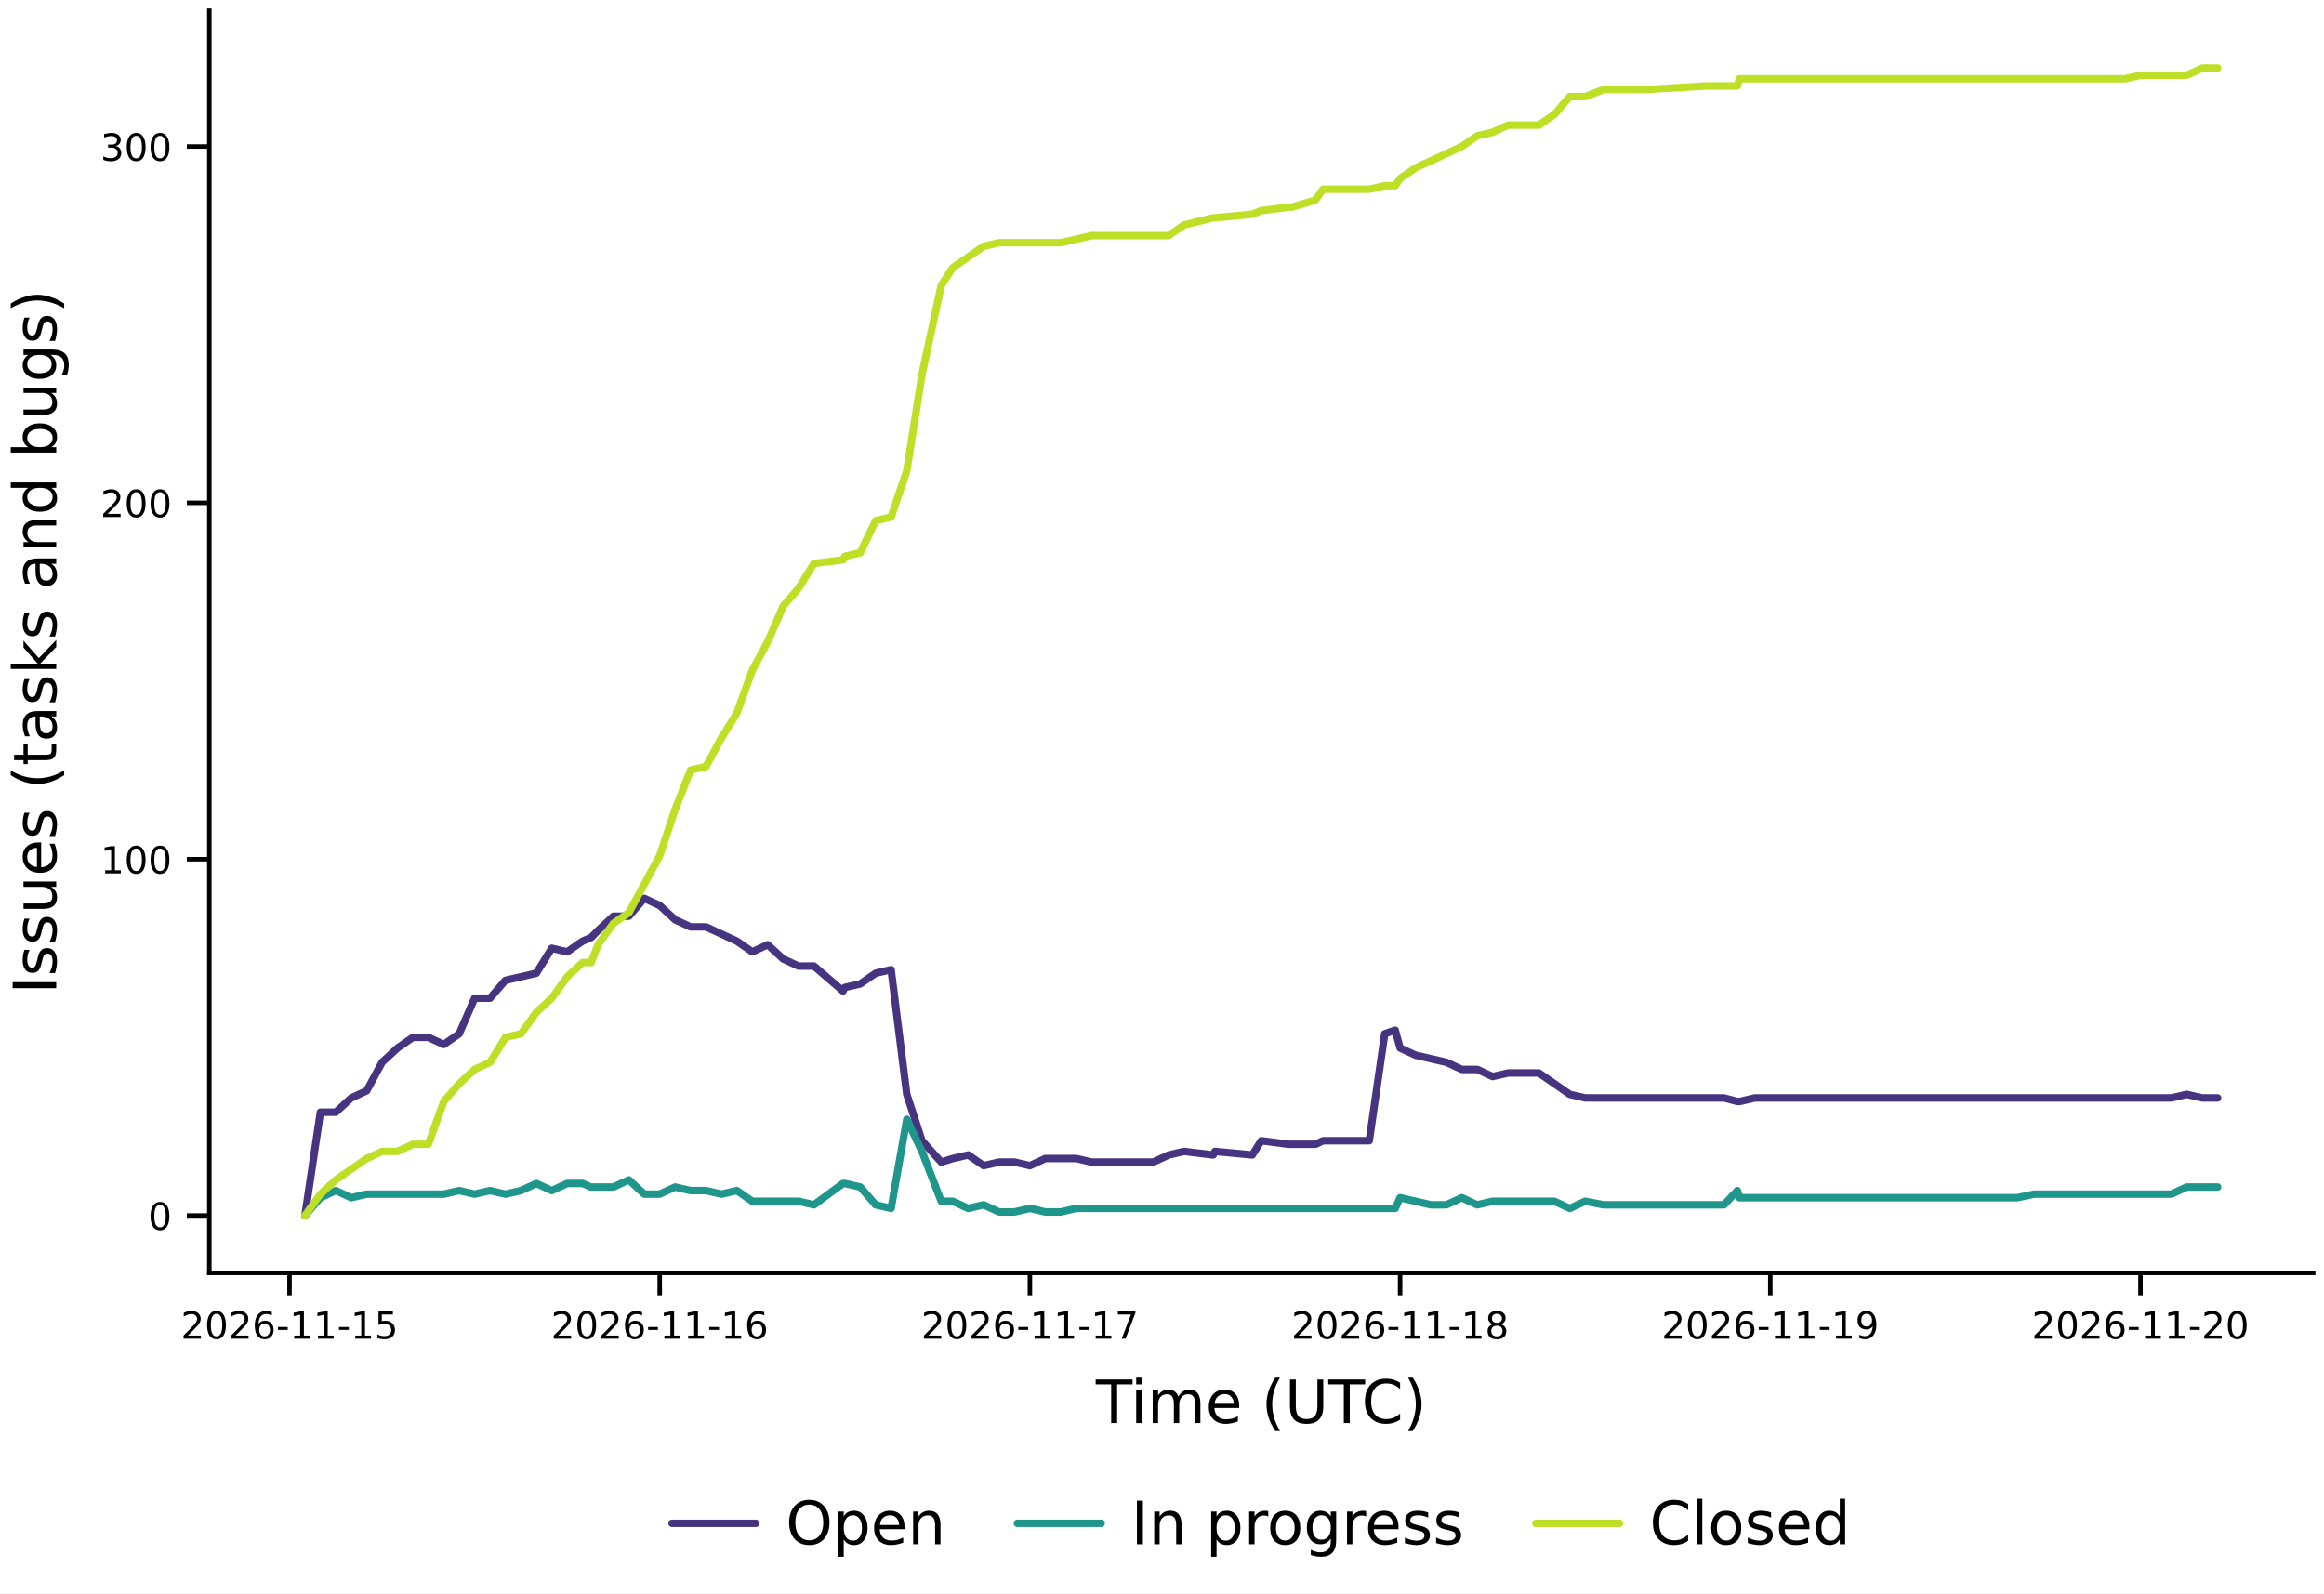
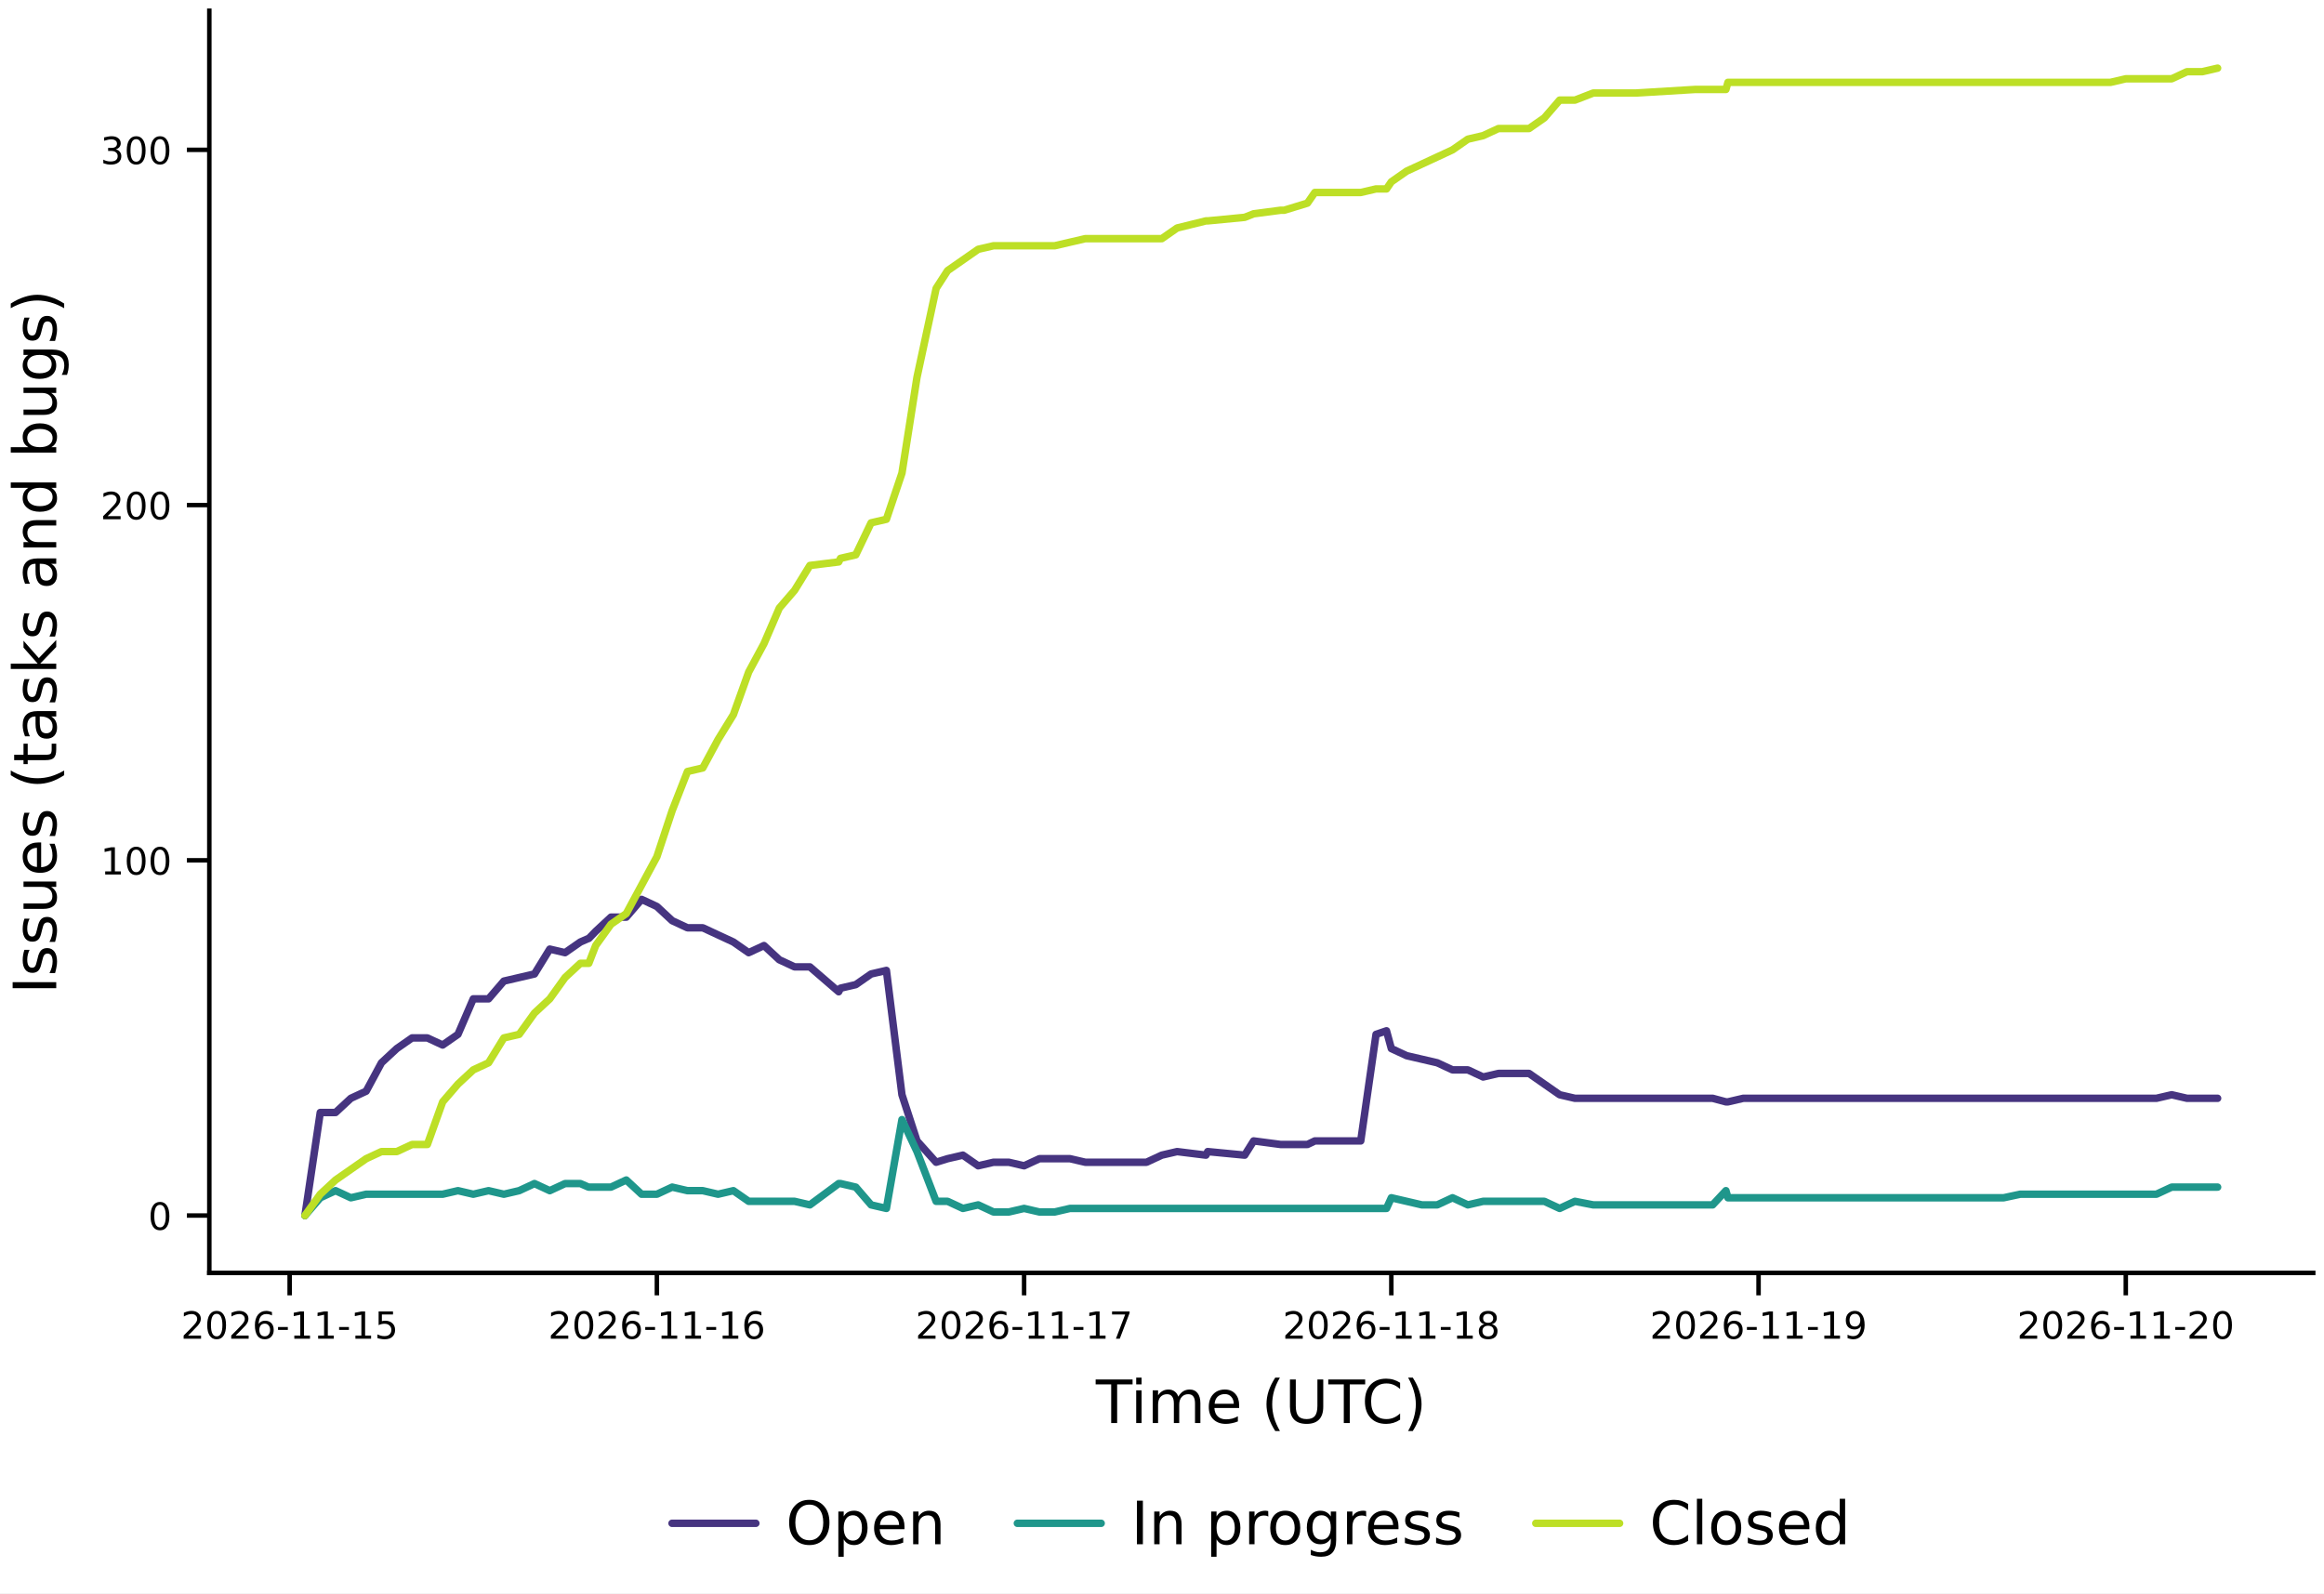
<svg xmlns="http://www.w3.org/2000/svg" xmlns:xlink="http://www.w3.org/1999/xlink" width="310.696pt" height="213.046pt" viewBox="0 0 310.696 213.046" version="1.1">
  <defs>
    <style type="text/css">*{stroke-linejoin: round; stroke-linecap: butt}</style>
  </defs>
  <g id="figure_1">
    <g id="patch_1">
      <path d="M -0 213.046  L 310.696 213.046  L 310.696 0  L -0 0  z " style="fill: #ffffff" />
    </g>
    <g id="axes_1">
      <g id="patch_2">
        <path d="M 27.984 170.203  L 309.256 170.203  L 309.256 1.44  L 27.984 1.44  z " style="fill: #ffffff" />
      </g>
      <g id="matplotlib.axis_1">
        <g id="xtick_1">
          <g id="line2d_1">
            <defs>
-               <path id="m5dee5fe7cf" d="M 0 0  L 0 3  " style="stroke: #000000; stroke-width: 0.6" />
+               <path id="mf711274866" d="M 0 0  L 0 3  " style="stroke: #000000; stroke-width: 0.6" />
            </defs>
            <g>
-               <use xlink:href="#m5dee5fe7cf" x="38.707" y="170.203" style="stroke: #000000; stroke-width: 0.6" />
+               <use xlink:href="#mf711274866" x="38.724" y="170.203" style="stroke: #000000; stroke-width: 0.6" />
            </g>
          </g>
          <g id="text_1">
-             <text style="font-size: 5px; font-family: 'DejaVu Sans', sans-serif; text-anchor: middle" x="38.707" y="179.002" transform="rotate(-0 38.70733 179.0017)">2026-11-15</text>
+             <text style="font-size: 5px; font-family: 'DejaVu Sans', sans-serif; text-anchor: middle" x="38.724" y="179.002" transform="rotate(-0 38.72383 179.0017)">2026-11-15</text>
          </g>
        </g>
        <g id="xtick_2">
          <g id="line2d_2">
            <g>
-               <use xlink:href="#m5dee5fe7cf" x="88.198" y="170.203" style="stroke: #000000; stroke-width: 0.6" />
+               <use xlink:href="#mf711274866" x="87.818" y="170.203" style="stroke: #000000; stroke-width: 0.6" />
            </g>
          </g>
          <g id="text_2">
-             <text style="font-size: 5px; font-family: 'DejaVu Sans', sans-serif; text-anchor: middle" x="88.198" y="179.002" transform="rotate(-0 88.19791 179.0017)">2026-11-16</text>
+             <text style="font-size: 5px; font-family: 'DejaVu Sans', sans-serif; text-anchor: middle" x="87.818" y="179.002" transform="rotate(-0 87.81848 179.0017)">2026-11-16</text>
          </g>
        </g>
        <g id="xtick_3">
          <g id="line2d_3">
            <g>
-               <use xlink:href="#m5dee5fe7cf" x="137.688" y="170.203" style="stroke: #000000; stroke-width: 0.6" />
+               <use xlink:href="#mf711274866" x="136.913" y="170.203" style="stroke: #000000; stroke-width: 0.6" />
            </g>
          </g>
          <g id="text_3">
-             <text style="font-size: 5px; font-family: 'DejaVu Sans', sans-serif; text-anchor: middle" x="137.688" y="179.002" transform="rotate(-0 137.6885 179.0017)">2026-11-17</text>
+             <text style="font-size: 5px; font-family: 'DejaVu Sans', sans-serif; text-anchor: middle" x="136.913" y="179.002" transform="rotate(-0 136.9131 179.0017)">2026-11-17</text>
          </g>
        </g>
        <g id="xtick_4">
          <g id="line2d_4">
            <g>
-               <use xlink:href="#m5dee5fe7cf" x="187.179" y="170.203" style="stroke: #000000; stroke-width: 0.6" />
+               <use xlink:href="#mf711274866" x="186.008" y="170.203" style="stroke: #000000; stroke-width: 0.6" />
            </g>
          </g>
          <g id="text_4">
-             <text style="font-size: 5px; font-family: 'DejaVu Sans', sans-serif; text-anchor: middle" x="187.179" y="179.002" transform="rotate(-0 187.1791 179.0017)">2026-11-18</text>
+             <text style="font-size: 5px; font-family: 'DejaVu Sans', sans-serif; text-anchor: middle" x="186.008" y="179.002" transform="rotate(-0 186.0078 179.0017)">2026-11-18</text>
          </g>
        </g>
        <g id="xtick_5">
          <g id="line2d_5">
            <g>
-               <use xlink:href="#m5dee5fe7cf" x="236.67" y="170.203" style="stroke: #000000; stroke-width: 0.6" />
+               <use xlink:href="#mf711274866" x="235.102" y="170.203" style="stroke: #000000; stroke-width: 0.6" />
            </g>
          </g>
          <g id="text_5">
-             <text style="font-size: 5px; font-family: 'DejaVu Sans', sans-serif; text-anchor: middle" x="236.67" y="179.002" transform="rotate(-0 236.6696 179.0017)">2026-11-19</text>
+             <text style="font-size: 5px; font-family: 'DejaVu Sans', sans-serif; text-anchor: middle" x="235.102" y="179.002" transform="rotate(-0 235.1024 179.0017)">2026-11-19</text>
          </g>
        </g>
        <g id="xtick_6">
          <g id="line2d_6">
            <g>
-               <use xlink:href="#m5dee5fe7cf" x="286.16" y="170.203" style="stroke: #000000; stroke-width: 0.6" />
+               <use xlink:href="#mf711274866" x="284.197" y="170.203" style="stroke: #000000; stroke-width: 0.6" />
            </g>
          </g>
          <g id="text_6">
-             <text style="font-size: 5px; font-family: 'DejaVu Sans', sans-serif; text-anchor: middle" x="286.16" y="179.002" transform="rotate(-0 286.1602 179.0017)">2026-11-20</text>
+             <text style="font-size: 5px; font-family: 'DejaVu Sans', sans-serif; text-anchor: middle" x="284.197" y="179.002" transform="rotate(-0 284.1971 179.0017)">2026-11-20</text>
          </g>
        </g>
        <g id="text_7">
          <text style="font-size: 8px; font-family: 'DejaVu Sans', sans-serif; text-anchor: middle" x="168.62" y="190.282" transform="rotate(-0 168.6201 190.2816)">Time (UTC)</text>
        </g>
      </g>
      <g id="matplotlib.axis_2">
        <g id="ytick_1">
          <g id="line2d_7">
            <defs>
-               <path id="mdcf4014d10" d="M 0 0  L -3 0  " style="stroke: #000000; stroke-width: 0.6" />
+               <path id="mdff85c3501" d="M 0 0  L -3 0  " style="stroke: #000000; stroke-width: 0.6" />
            </defs>
            <g>
-               <use xlink:href="#mdcf4014d10" x="27.984" y="162.532" style="stroke: #000000; stroke-width: 0.6" />
+               <use xlink:href="#mdff85c3501" x="27.984" y="162.532" style="stroke: #000000; stroke-width: 0.6" />
            </g>
          </g>
          <g id="text_8">
            <text style="font-size: 5px; font-family: 'DejaVu Sans', sans-serif; text-anchor: end" x="22.984" y="164.431" transform="rotate(-0 22.98438 164.4312)">0</text>
          </g>
        </g>
        <g id="ytick_2">
          <g id="line2d_8">
            <g>
-               <use xlink:href="#mdcf4014d10" x="27.984" y="114.886" style="stroke: #000000; stroke-width: 0.6" />
+               <use xlink:href="#mdff85c3501" x="27.984" y="115.033" style="stroke: #000000; stroke-width: 0.6" />
            </g>
          </g>
          <g id="text_9">
-             <text style="font-size: 5px; font-family: 'DejaVu Sans', sans-serif; text-anchor: end" x="22.984" y="116.785" transform="rotate(-0 22.98438 116.785)">100</text>
+             <text style="font-size: 5px; font-family: 'DejaVu Sans', sans-serif; text-anchor: end" x="22.984" y="116.933" transform="rotate(-0 22.98438 116.9325)">100</text>
          </g>
        </g>
        <g id="ytick_3">
          <g id="line2d_9">
            <g>
-               <use xlink:href="#mdcf4014d10" x="27.984" y="67.239" style="stroke: #000000; stroke-width: 0.6" />
+               <use xlink:href="#mdff85c3501" x="27.984" y="67.534" style="stroke: #000000; stroke-width: 0.6" />
            </g>
          </g>
          <g id="text_10">
-             <text style="font-size: 5px; font-family: 'DejaVu Sans', sans-serif; text-anchor: end" x="22.984" y="69.139" transform="rotate(-0 22.98438 69.13883)">200</text>
+             <text style="font-size: 5px; font-family: 'DejaVu Sans', sans-serif; text-anchor: end" x="22.984" y="69.434" transform="rotate(-0 22.98438 69.43385)">200</text>
          </g>
        </g>
        <g id="ytick_4">
          <g id="line2d_10">
            <g>
-               <use xlink:href="#mdcf4014d10" x="27.984" y="19.593" style="stroke: #000000; stroke-width: 0.6" />
+               <use xlink:href="#mdff85c3501" x="27.984" y="20.036" style="stroke: #000000; stroke-width: 0.6" />
            </g>
          </g>
          <g id="text_11">
-             <text style="font-size: 5px; font-family: 'DejaVu Sans', sans-serif; text-anchor: end" x="22.984" y="21.493" transform="rotate(-0 22.98438 21.49262)">300</text>
+             <text style="font-size: 5px; font-family: 'DejaVu Sans', sans-serif; text-anchor: end" x="22.984" y="21.935" transform="rotate(-0 22.98438 21.93515)">300</text>
          </g>
        </g>
        <g id="text_12">
          <text style="font-size: 8px; font-family: 'DejaVu Sans', sans-serif; text-anchor: middle" x="7.519" y="85.821" transform="rotate(-90 7.51875 85.82143)">Issues (tasks and bugs)</text>
        </g>
      </g>
      <g id="line2d_11">
-         <path d="M 40.769 162.532  L 42.832 148.714  L 44.894 148.714  L 46.956 146.809  L 49.018 145.856  L 51.08 142.044  L 53.142 140.138  L 55.204 138.709  L 57.266 138.709  L 59.328 139.662  L 61.391 138.232  L 63.453 133.468  L 65.515 133.468  L 67.577 131.085  L 69.639 130.609  L 71.701 130.132  L 73.763 126.797  L 75.825 127.274  L 77.887 125.844  L 78.987 125.368  L 79.022 125.368  L 79.949 124.415  L 82.012 122.509  L 84.074 122.509  L 86.136 120.127  L 88.198 121.08  L 90.26 122.985  L 92.322 123.938  L 94.384 123.938  L 96.446 124.891  L 98.508 125.844  L 100.571 127.274  L 102.633 126.321  L 104.695 128.227  L 106.757 129.179  L 108.819 129.179  L 112.703 132.515  L 112.943 132.038  L 115.005 131.562  L 117.067 130.132  L 119.13 129.656  L 121.226 146.332  L 123.254 152.526  L 125.831 155.385  L 127.378 154.908  L 129.44 154.432  L 131.502 155.861  L 133.564 155.385  L 135.626 155.385  L 137.688 155.861  L 139.751 154.908  L 141.813 154.908  L 143.875 154.908  L 145.937 155.385  L 147.999 155.385  L 150.061 155.385  L 152.123 155.385  L 154.185 155.385  L 156.247 154.432  L 158.31 153.956  L 162.193 154.432  L 162.434 153.956  L 167.417 154.432  L 168.62 152.526  L 172.263 153.003  L 172.744 153.003  L 175.872 153.003  L 176.869 152.526  L 178.931 152.526  L 180.993 152.526  L 183.055 152.526  L 185.117 138.232  L 186.526 137.756  L 187.179 140.138  L 189.241 141.091  L 191.303 141.567  L 193.365 142.044  L 195.427 142.997  L 197.49 142.997  L 199.552 143.95  L 201.614 143.473  L 203.676 143.473  L 205.738 143.473  L 207.8 144.903  L 209.862 146.332  L 211.924 146.809  L 214.399 146.809  L 216.083 146.809  L 218.111 146.809  L 220.173 146.809  L 228.112 146.809  L 228.421 146.809  L 230.483 146.809  L 232.27 147.285  L 232.545 147.285  L 234.608 146.809  L 236.67 146.809  L 239.041 146.809  L 254.541 146.809  L 255.229 146.809  L 257.291 146.809  L 259.353 146.809  L 262.446 146.809  L 263.477 146.809  L 266.536 146.809  L 267.601 146.809  L 269.698 146.809  L 271.932 146.809  L 273.788 146.809  L 275.85 146.809  L 277.912 146.809  L 279.974 146.809  L 282.036 146.809  L 284.098 146.809  L 286.16 146.809  L 289.288 146.809  L 290.284 146.809  L 292.347 146.332  L 294.409 146.809  L 296.471 146.809  " clip-path="url(#pe9c7e73a86)" style="fill: none; stroke: #463480; stroke-linecap: round" />
+         <path d="M 40.769 162.532  L 42.815 148.757  L 44.861 148.757  L 46.906 146.857  L 48.952 145.907  L 50.997 142.107  L 53.043 140.207  L 55.089 138.782  L 57.134 138.782  L 59.18 139.732  L 61.226 138.307  L 63.271 133.558  L 65.317 133.558  L 67.362 131.183  L 69.408 130.708  L 71.454 130.233  L 73.499 126.908  L 75.545 127.383  L 77.59 125.958  L 78.681 125.483  L 78.716 125.483  L 79.636 124.533  L 81.682 122.633  L 83.727 122.633  L 85.773 120.258  L 87.818 121.208  L 89.864 123.108  L 91.91 124.058  L 93.955 124.058  L 96.001 125.008  L 98.047 125.958  L 100.092 127.383  L 102.138 126.433  L 104.183 128.333  L 106.229 129.283  L 108.275 129.283  L 112.127 132.608  L 112.366 132.133  L 114.411 131.658  L 116.457 130.233  L 118.503 129.758  L 120.582 146.382  L 122.594 152.557  L 125.151 155.407  L 126.685 154.932  L 128.731 154.457  L 130.776 155.882  L 132.822 155.407  L 134.868 155.407  L 136.913 155.882  L 138.959 154.932  L 141.004 154.932  L 143.05 154.932  L 145.096 155.407  L 147.141 155.407  L 149.187 155.407  L 151.232 155.407  L 153.278 155.407  L 155.324 154.457  L 157.369 153.982  L 161.222 154.457  L 161.46 153.982  L 166.404 154.457  L 167.597 152.557  L 171.211 153.032  L 171.689 153.032  L 174.791 153.032  L 175.78 152.557  L 177.825 152.557  L 179.871 152.557  L 181.917 152.557  L 183.962 138.307  L 185.36 137.833  L 186.008 140.207  L 188.053 141.157  L 190.099 141.632  L 192.145 142.107  L 194.19 143.057  L 196.236 143.057  L 198.281 144.007  L 200.327 143.532  L 202.373 143.532  L 204.418 143.532  L 206.464 144.957  L 208.51 146.382  L 210.555 146.857  L 213.01 146.857  L 214.68 146.857  L 216.692 146.857  L 218.738 146.857  L 226.613 146.857  L 226.92 146.857  L 228.966 146.857  L 230.738 147.332  L 231.011 147.332  L 233.057 146.857  L 235.102 146.857  L 237.455 146.857  L 252.831 146.857  L 253.513 146.857  L 255.559 146.857  L 257.604 146.857  L 260.673 146.857  L 261.695 146.857  L 264.73 146.857  L 265.787 146.857  L 267.866 146.857  L 270.082 146.857  L 271.923 146.857  L 273.969 146.857  L 276.015 146.857  L 278.06 146.857  L 280.106 146.857  L 282.151 146.857  L 284.197 146.857  L 287.3 146.857  L 288.288 146.857  L 290.334 146.382  L 292.38 146.857  L 294.425 146.857  L 296.471 146.857  " clip-path="url(#pfa2dd79d4e)" style="fill: none; stroke: #463480; stroke-linecap: round" />
      </g>
      <g id="line2d_12">
-         <path d="M 40.769 162.532  L 42.832 160.15  L 44.894 159.197  L 46.956 160.15  L 49.018 159.673  L 51.08 159.673  L 53.142 159.673  L 55.204 159.673  L 57.266 159.673  L 59.328 159.673  L 61.391 159.197  L 63.453 159.673  L 65.515 159.197  L 67.577 159.673  L 69.639 159.197  L 71.701 158.244  L 73.763 159.197  L 75.825 158.244  L 77.887 158.244  L 78.987 158.72  L 79.022 158.72  L 79.949 158.72  L 82.012 158.72  L 84.074 157.767  L 86.136 159.673  L 88.198 159.673  L 90.26 158.72  L 92.322 159.197  L 94.384 159.197  L 96.446 159.673  L 98.508 159.197  L 100.571 160.626  L 102.633 160.626  L 104.695 160.626  L 106.757 160.626  L 108.819 161.102  L 112.703 158.244  L 112.943 158.244  L 115.005 158.72  L 117.067 161.102  L 119.13 161.579  L 121.226 149.667  L 123.254 153.956  L 125.831 160.626  L 127.378 160.626  L 129.44 161.579  L 131.502 161.102  L 133.564 162.055  L 135.626 162.055  L 137.688 161.579  L 139.751 162.055  L 141.813 162.055  L 143.875 161.579  L 145.937 161.579  L 147.999 161.579  L 150.061 161.579  L 152.123 161.579  L 154.185 161.579  L 156.247 161.579  L 158.31 161.579  L 162.193 161.579  L 162.434 161.579  L 167.417 161.579  L 168.62 161.579  L 172.263 161.579  L 172.744 161.579  L 175.872 161.579  L 176.869 161.579  L 178.931 161.579  L 180.993 161.579  L 183.055 161.579  L 185.117 161.579  L 186.526 161.579  L 187.179 160.15  L 189.241 160.626  L 191.303 161.102  L 193.365 161.102  L 195.427 160.15  L 197.49 161.102  L 199.552 160.626  L 201.614 160.626  L 203.676 160.626  L 205.738 160.626  L 207.8 160.626  L 209.862 161.579  L 211.924 160.626  L 214.399 161.102  L 216.083 161.102  L 218.111 161.102  L 220.173 161.102  L 228.112 161.102  L 228.421 161.102  L 230.483 161.102  L 232.27 159.197  L 232.545 160.15  L 234.608 160.15  L 236.67 160.15  L 239.041 160.15  L 254.541 160.15  L 255.229 160.15  L 257.291 160.15  L 259.353 160.15  L 262.446 160.15  L 263.477 160.15  L 266.536 160.15  L 267.601 160.15  L 269.698 160.15  L 271.932 159.673  L 273.788 159.673  L 275.85 159.673  L 277.912 159.673  L 279.974 159.673  L 282.036 159.673  L 284.098 159.673  L 286.16 159.673  L 289.288 159.673  L 290.284 159.673  L 292.347 158.72  L 294.409 158.72  L 296.471 158.72  " clip-path="url(#pe9c7e73a86)" style="fill: none; stroke: #1f968b; stroke-linecap: round" />
+         <path d="M 40.769 162.532  L 42.815 160.157  L 44.861 159.207  L 46.906 160.157  L 48.952 159.682  L 50.997 159.682  L 53.043 159.682  L 55.089 159.682  L 57.134 159.682  L 59.18 159.682  L 61.226 159.207  L 63.271 159.682  L 65.317 159.207  L 67.362 159.682  L 69.408 159.207  L 71.454 158.257  L 73.499 159.207  L 75.545 158.257  L 77.59 158.257  L 78.681 158.732  L 78.716 158.732  L 79.636 158.732  L 81.682 158.732  L 83.727 157.782  L 85.773 159.682  L 87.818 159.682  L 89.864 158.732  L 91.91 159.207  L 93.955 159.207  L 96.001 159.682  L 98.047 159.207  L 100.092 160.632  L 102.138 160.632  L 104.183 160.632  L 106.229 160.632  L 108.275 161.107  L 112.127 158.257  L 112.366 158.257  L 114.411 158.732  L 116.457 161.107  L 118.503 161.582  L 120.582 149.707  L 122.594 153.982  L 125.151 160.632  L 126.685 160.632  L 128.731 161.582  L 130.776 161.107  L 132.822 162.057  L 134.868 162.057  L 136.913 161.582  L 138.959 162.057  L 141.004 162.057  L 143.05 161.582  L 145.096 161.582  L 147.141 161.582  L 149.187 161.582  L 151.232 161.582  L 153.278 161.582  L 155.324 161.582  L 157.369 161.582  L 161.222 161.582  L 161.46 161.582  L 166.404 161.582  L 167.597 161.582  L 171.211 161.582  L 171.689 161.582  L 174.791 161.582  L 175.78 161.582  L 177.825 161.582  L 179.871 161.582  L 181.917 161.582  L 183.962 161.582  L 185.36 161.582  L 186.008 160.157  L 188.053 160.632  L 190.099 161.107  L 192.145 161.107  L 194.19 160.157  L 196.236 161.107  L 198.281 160.632  L 200.327 160.632  L 202.373 160.632  L 204.418 160.632  L 206.464 160.632  L 208.51 161.582  L 210.555 160.632  L 213.01 161.107  L 214.68 161.107  L 216.692 161.107  L 218.738 161.107  L 226.613 161.107  L 226.92 161.107  L 228.966 161.107  L 230.738 159.207  L 231.011 160.157  L 233.057 160.157  L 235.102 160.157  L 237.455 160.157  L 252.831 160.157  L 253.513 160.157  L 255.559 160.157  L 257.604 160.157  L 260.673 160.157  L 261.695 160.157  L 264.73 160.157  L 265.787 160.157  L 267.866 160.157  L 270.082 159.682  L 271.923 159.682  L 273.969 159.682  L 276.015 159.682  L 278.06 159.682  L 280.106 159.682  L 282.151 159.682  L 284.197 159.682  L 287.3 159.682  L 288.288 159.682  L 290.334 158.732  L 292.38 158.732  L 294.425 158.732  L 296.471 158.732  " clip-path="url(#pfa2dd79d4e)" style="fill: none; stroke: #1f968b; stroke-linecap: round" />
      </g>
      <g id="line2d_13">
-         <path d="M 40.769 162.532  L 42.832 159.673  L 44.894 157.767  L 46.956 156.338  L 49.018 154.908  L 51.08 153.956  L 53.142 153.956  L 55.204 153.003  L 57.266 153.003  L 59.328 147.285  L 61.391 144.903  L 63.453 142.997  L 65.515 142.044  L 67.577 138.709  L 69.639 138.232  L 71.701 135.373  L 73.763 133.468  L 75.825 130.609  L 77.887 128.703  L 78.987 128.703  L 79.022 128.703  L 79.949 126.321  L 82.012 123.462  L 84.074 122.033  L 86.136 118.221  L 88.198 114.409  L 90.26 108.215  L 92.322 102.974  L 94.384 102.498  L 96.446 98.686  L 98.508 95.351  L 100.571 89.633  L 102.633 85.821  L 104.695 81.057  L 106.757 78.675  L 108.819 75.339  L 112.703 74.863  L 112.943 74.386  L 115.005 73.91  L 117.067 69.622  L 119.13 69.145  L 121.226 62.951  L 123.254 50.087  L 125.831 38.175  L 127.378 35.793  L 129.44 34.364  L 131.502 32.934  L 133.564 32.458  L 135.626 32.458  L 137.688 32.458  L 139.751 32.458  L 141.813 32.458  L 143.875 31.981  L 145.937 31.505  L 147.999 31.505  L 150.061 31.505  L 152.123 31.505  L 154.185 31.505  L 156.247 31.505  L 158.31 30.075  L 162.193 29.122  L 162.434 29.122  L 167.417 28.646  L 168.62 28.17  L 172.263 27.693  L 172.744 27.693  L 175.872 26.74  L 176.869 25.311  L 178.931 25.311  L 180.993 25.311  L 183.055 25.311  L 185.117 24.834  L 186.526 24.834  L 187.179 23.881  L 189.241 22.452  L 191.303 21.499  L 193.365 20.546  L 195.427 19.593  L 197.49 18.164  L 199.552 17.687  L 201.614 16.734  L 203.676 16.734  L 205.738 16.734  L 207.8 15.305  L 209.862 12.923  L 211.924 12.923  L 214.399 11.97  L 216.083 11.97  L 218.111 11.97  L 220.173 11.97  L 228.112 11.493  L 228.421 11.493  L 230.483 11.493  L 232.27 11.493  L 232.545 10.54  L 234.608 10.54  L 236.67 10.54  L 239.041 10.54  L 254.541 10.54  L 255.229 10.54  L 257.291 10.54  L 259.353 10.54  L 262.446 10.54  L 263.477 10.54  L 266.536 10.54  L 267.601 10.54  L 269.698 10.54  L 271.932 10.54  L 273.788 10.54  L 275.85 10.54  L 277.912 10.54  L 279.974 10.54  L 282.036 10.54  L 284.098 10.54  L 286.16 10.064  L 289.288 10.064  L 290.284 10.064  L 292.347 10.064  L 294.409 9.111  L 296.471 9.111  " clip-path="url(#pe9c7e73a86)" style="fill: none; stroke: #bddf26; stroke-linecap: round" />
+         <path d="M 40.769 162.532  L 42.815 159.682  L 44.861 157.782  L 46.906 156.357  L 48.952 154.932  L 50.997 153.982  L 53.043 153.982  L 55.089 153.032  L 57.134 153.032  L 59.18 147.332  L 61.226 144.957  L 63.271 143.057  L 65.317 142.107  L 67.362 138.782  L 69.408 138.307  L 71.454 135.458  L 73.499 133.558  L 75.545 130.708  L 77.59 128.808  L 78.681 128.808  L 78.716 128.808  L 79.636 126.433  L 81.682 123.583  L 83.727 122.158  L 85.773 118.358  L 87.818 114.558  L 89.864 108.383  L 91.91 103.158  L 93.955 102.683  L 96.001 98.884  L 98.047 95.559  L 100.092 89.859  L 102.138 86.059  L 104.183 81.309  L 106.229 78.934  L 108.275 75.609  L 112.127 75.134  L 112.366 74.659  L 114.411 74.184  L 116.457 69.909  L 118.503 69.434  L 120.582 63.26  L 122.594 50.435  L 125.151 38.56  L 126.685 36.185  L 128.731 34.76  L 130.776 33.335  L 132.822 32.86  L 134.868 32.86  L 136.913 32.86  L 138.959 32.86  L 141.004 32.86  L 143.05 32.385  L 145.096 31.91  L 147.141 31.91  L 149.187 31.91  L 151.232 31.91  L 153.278 31.91  L 155.324 31.91  L 157.369 30.485  L 161.222 29.535  L 161.46 29.535  L 166.404 29.06  L 167.597 28.586  L 171.211 28.111  L 171.689 28.111  L 174.791 27.161  L 175.78 25.736  L 177.825 25.736  L 179.871 25.736  L 181.917 25.736  L 183.962 25.261  L 185.36 25.261  L 186.008 24.311  L 188.053 22.886  L 190.099 21.936  L 192.145 20.986  L 194.19 20.036  L 196.236 18.611  L 198.281 18.136  L 200.327 17.186  L 202.373 17.186  L 204.418 17.186  L 206.464 15.761  L 208.51 13.386  L 210.555 13.386  L 213.01 12.436  L 214.68 12.436  L 216.692 12.436  L 218.738 12.436  L 226.613 11.961  L 226.92 11.961  L 228.966 11.961  L 230.738 11.961  L 231.011 11.011  L 233.057 11.011  L 235.102 11.011  L 237.455 11.011  L 252.831 11.011  L 253.513 11.011  L 255.559 11.011  L 257.604 11.011  L 260.673 11.011  L 261.695 11.011  L 264.73 11.011  L 265.787 11.011  L 267.866 11.011  L 270.082 11.011  L 271.923 11.011  L 273.969 11.011  L 276.015 11.011  L 278.06 11.011  L 280.106 11.011  L 282.151 11.011  L 284.197 10.536  L 287.3 10.536  L 288.288 10.536  L 290.334 10.536  L 292.38 9.586  L 294.425 9.586  L 296.471 9.111  " clip-path="url(#pfa2dd79d4e)" style="fill: none; stroke: #bddf26; stroke-linecap: round" />
      </g>
      <g id="patch_3">
        <path d="M 27.984 170.203  L 27.984 1.44  " style="fill: none; stroke: #000000; stroke-width: 0.6; stroke-linejoin: miter; stroke-linecap: square" />
      </g>
      <g id="patch_4">
        <path d="M 27.984 170.203  L 309.256 170.203  " style="fill: none; stroke: #000000; stroke-width: 0.6; stroke-linejoin: miter; stroke-linecap: square" />
      </g>
      <g id="legend_1">
        <g id="line2d_14">
          <path d="M 89.846 203.684  L 95.446 203.684  L 101.046 203.684  " style="fill: none; stroke: #463480; stroke-linecap: round" />
        </g>
        <g id="text_13">
          <text style="font-size: 8px; font-family: 'DejaVu Sans', sans-serif; text-anchor: start" x="105.046" y="206.484" transform="rotate(-0 105.0457 206.4837)">Open</text>
        </g>
        <g id="line2d_15">
          <path d="M 136.014 203.684  L 141.614 203.684  L 147.214 203.684  " style="fill: none; stroke: #1f968b; stroke-linecap: round" />
        </g>
        <g id="text_14">
          <text style="font-size: 8px; font-family: 'DejaVu Sans', sans-serif; text-anchor: start" x="151.214" y="206.484" transform="rotate(-0 151.2145 206.4837)">In progress</text>
        </g>
        <g id="line2d_16">
          <path d="M 205.322 203.684  L 210.922 203.684  L 216.522 203.684  " style="fill: none; stroke: #bddf26; stroke-linecap: round" />
        </g>
        <g id="text_15">
          <text style="font-size: 8px; font-family: 'DejaVu Sans', sans-serif; text-anchor: start" x="220.522" y="206.484" transform="rotate(-0 220.522 206.4837)">Closed</text>
        </g>
      </g>
    </g>
  </g>
  <defs>
-     <clipPath id="pe9c7e73a86">
+     <clipPath id="pfa2dd79d4e">
      <rect x="27.984" y="1.44" width="281.271" height="168.763" />
    </clipPath>
  </defs>
</svg>
